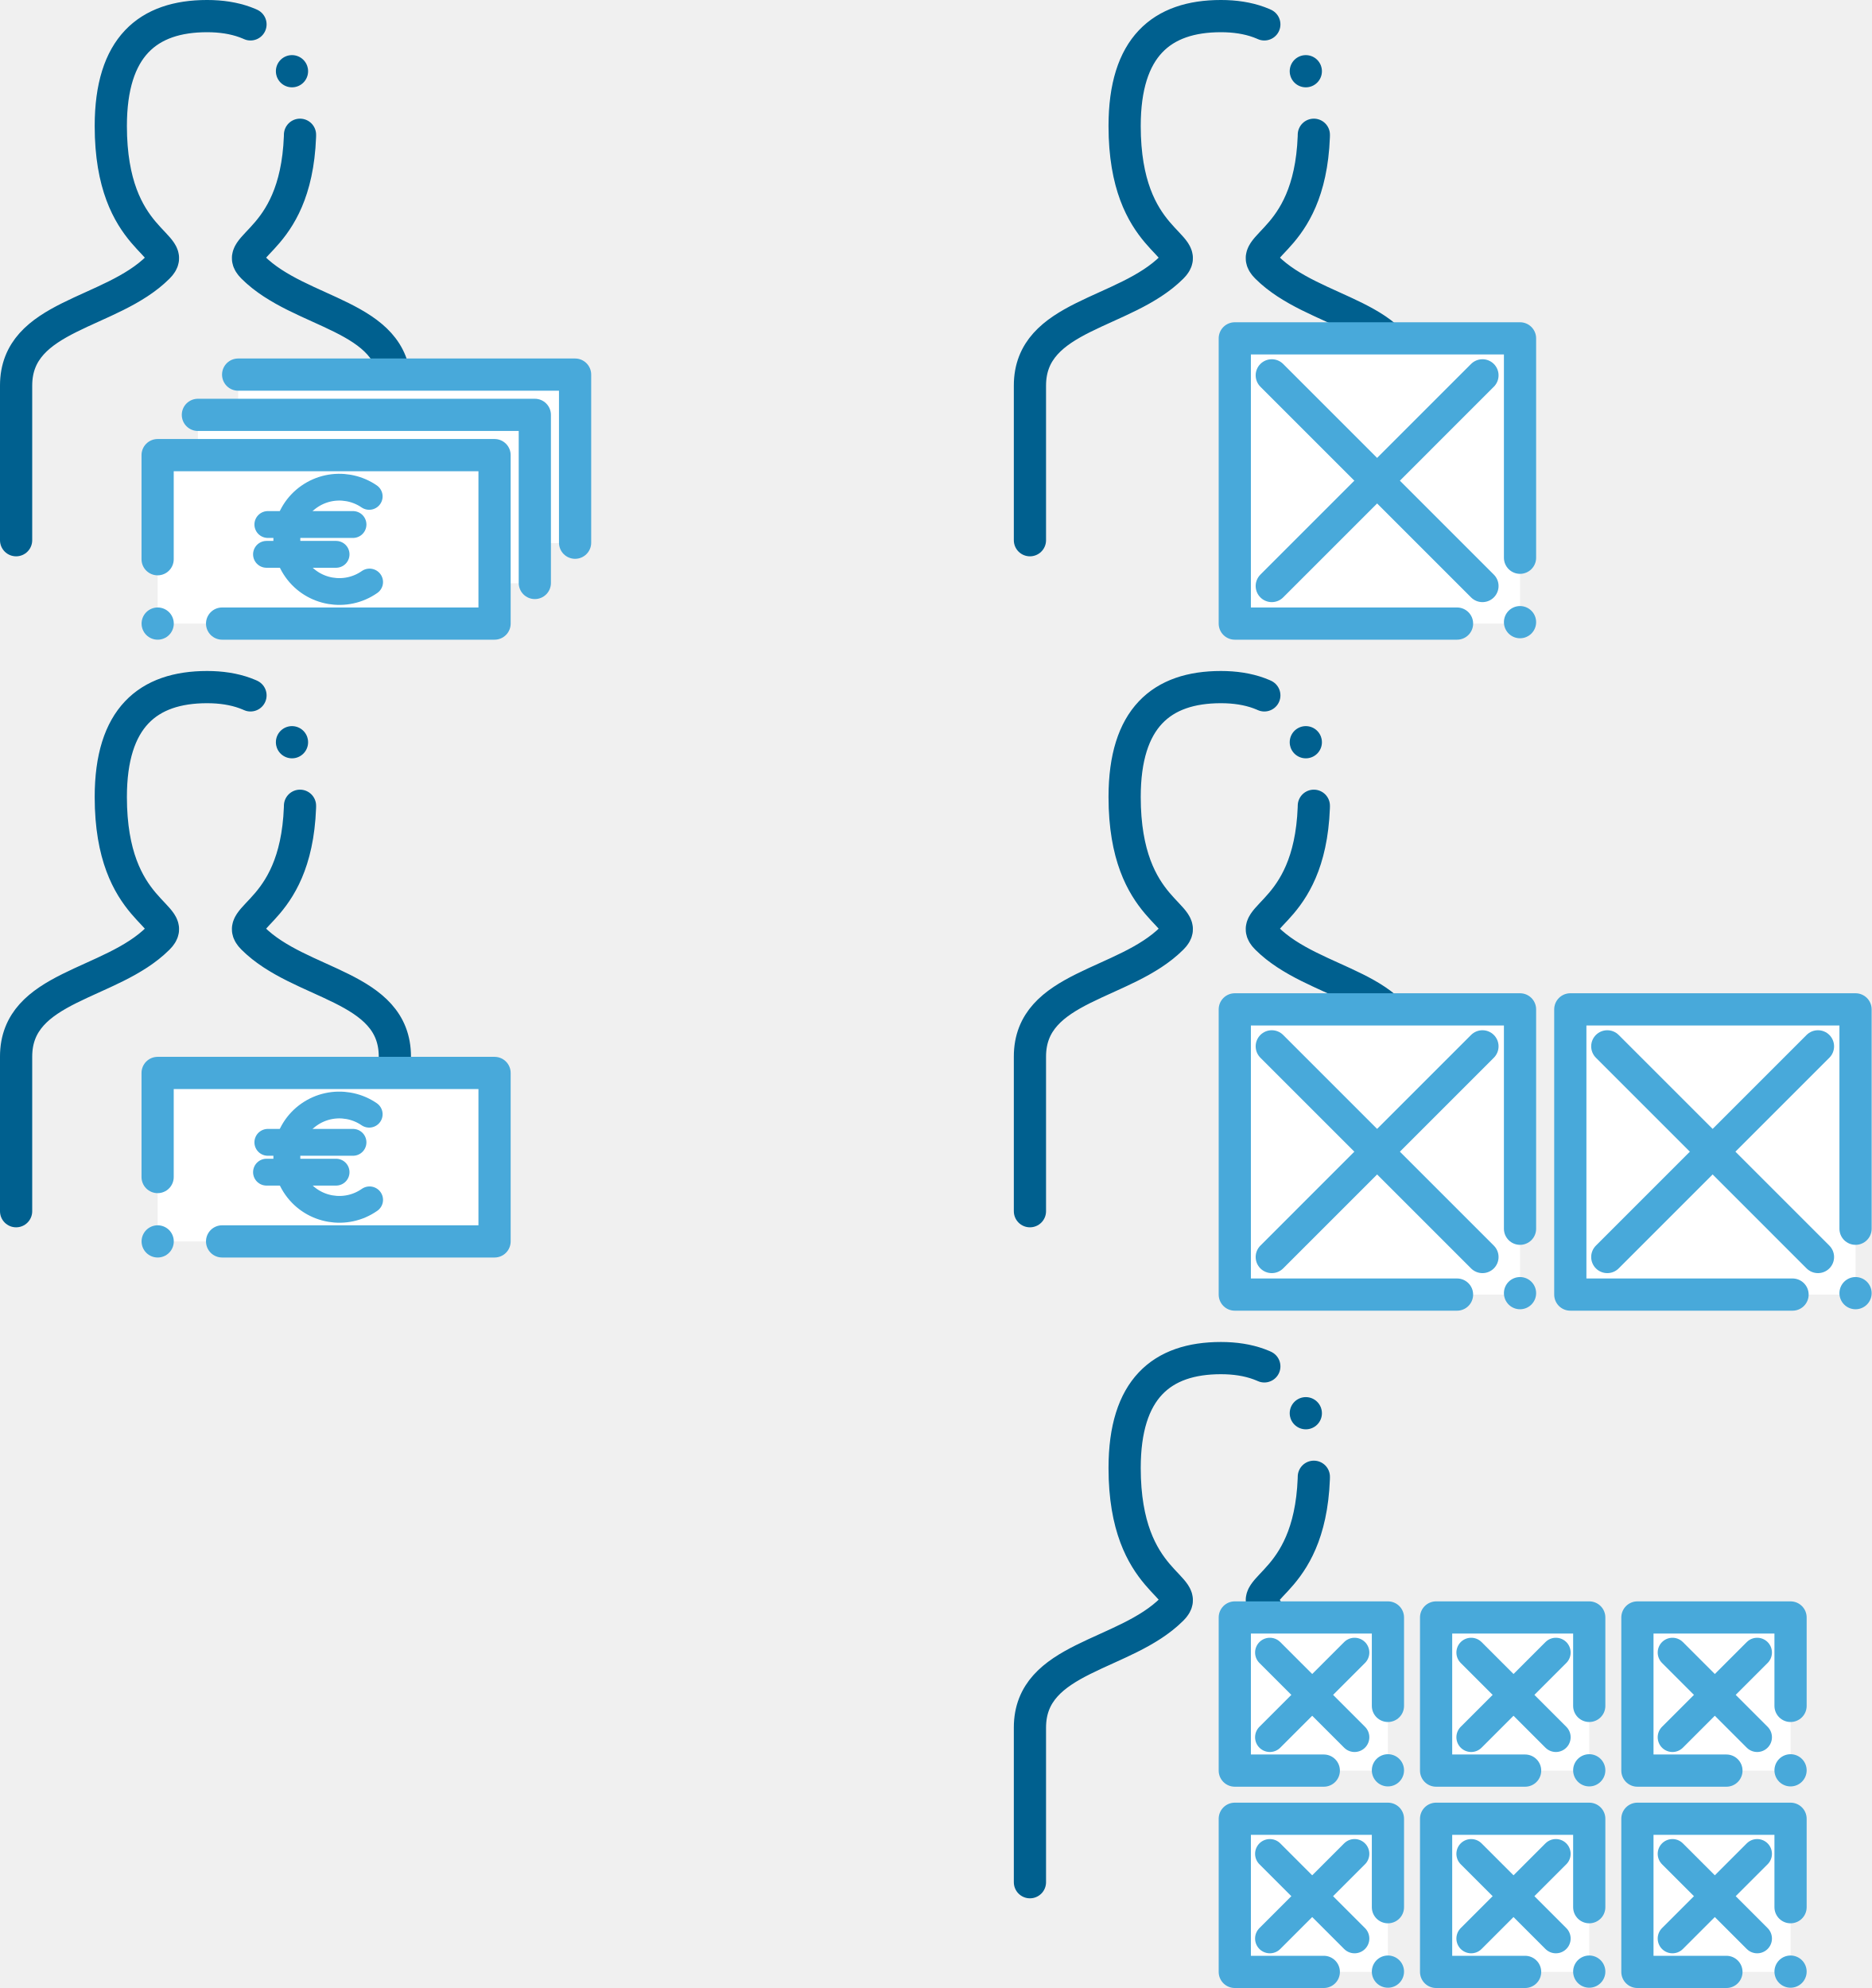
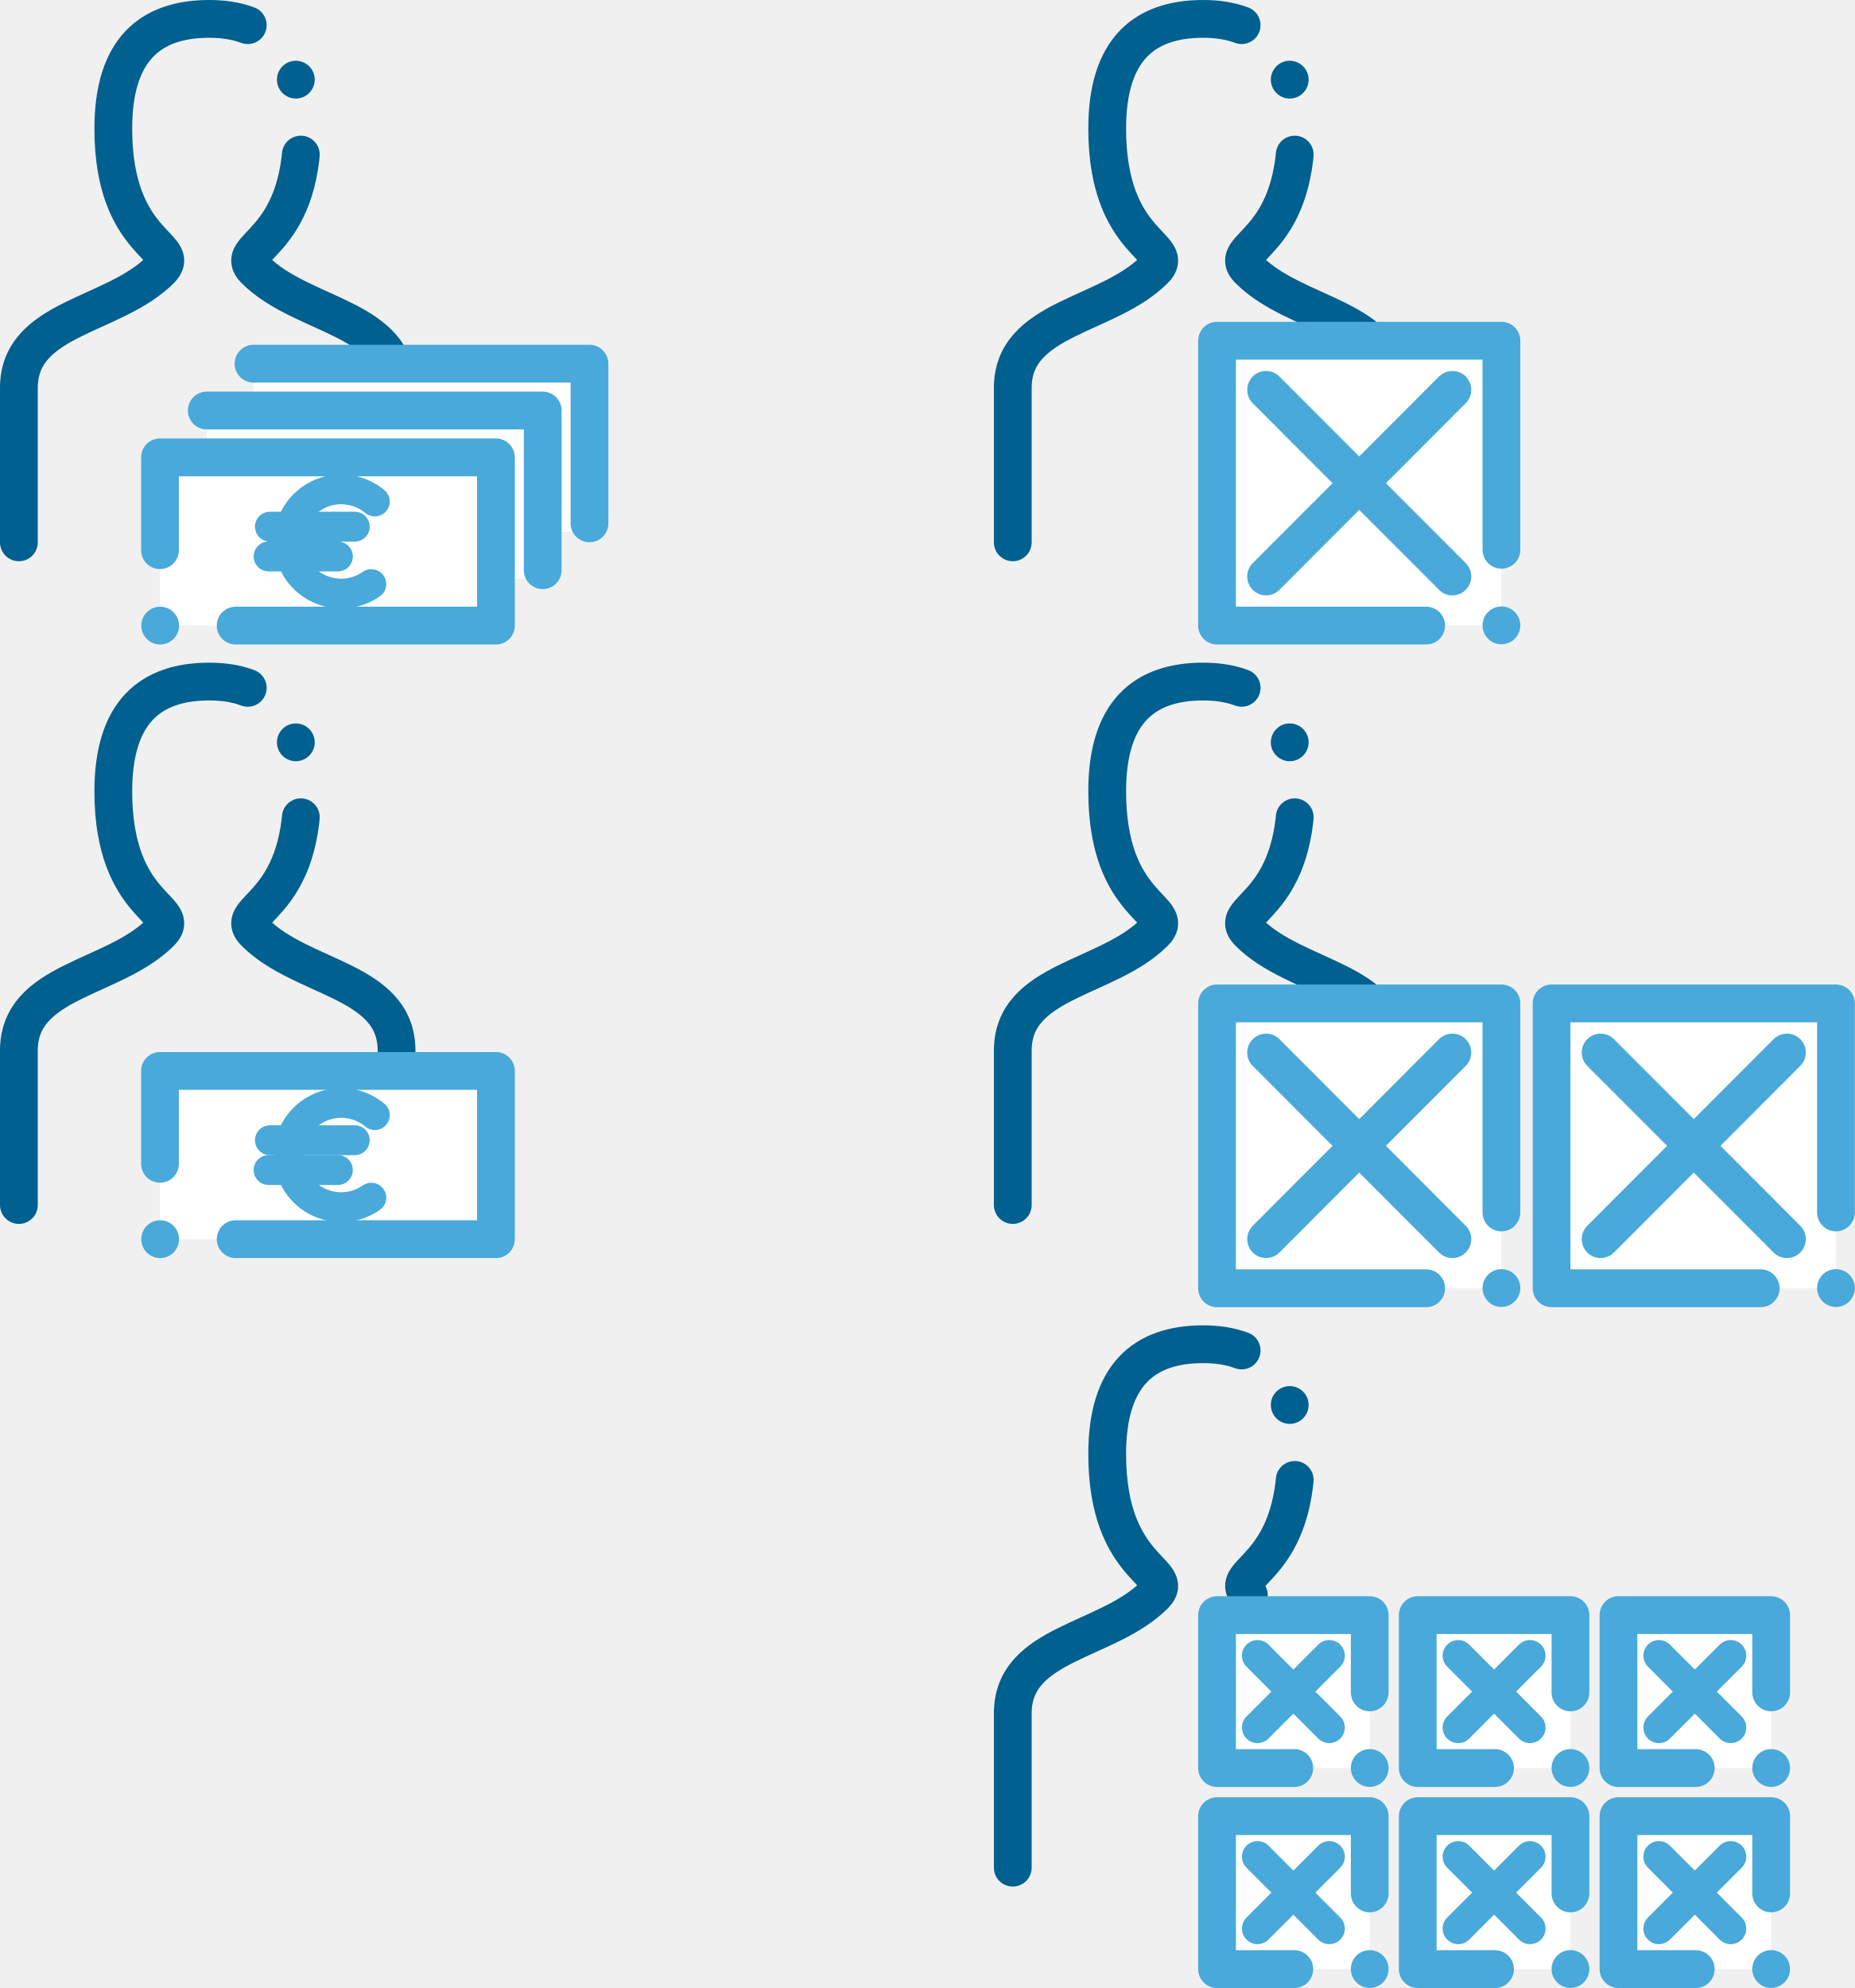
- <svg xmlns="http://www.w3.org/2000/svg" xmlns:xlink="http://www.w3.org/1999/xlink" width="697.299mm" height="740.688mm" viewBox="0 0 697.299 740.688" version="1.1" id="svg970">
+ <svg xmlns="http://www.w3.org/2000/svg" xmlns:xlink="http://www.w3.org/1999/xlink" width="279.936mm" height="300mm" viewBox="0 0 279.936 300" version="1.1" id="svg970">
  <defs id="defs967" />
  <g id="layer1" transform="translate(-146.4795,-285.5074)">
-     <use x="0" y="0" xlink:href="#use2752" id="use2454" transform="translate(-377.7125,-250)" width="100%" height="100%" />
-     <use x="0" y="0" xlink:href="#use2752" id="use2452" transform="translate(0,-250)" width="100%" height="100%" />
-     <path d="m 530.192,986.781 v -57.609 c 0,-26.458 35.278,-26.458 52.917,-44.097 8.819,-8.819 -17.639,-8.535 -17.639,-52.633 0,-29.395 13.743,-40.935 35.88,-40.935 20.711,0 34.675,11.54 34.675,40.935 0,44.097 -26.458,43.813 -17.639,52.633" id="path1717" style="fill:none;fill-opacity:1;stroke:#00608f;stroke-width:12;stroke-linecap:round;stroke-miterlimit:4;stroke-dasharray:384.001, 24, 0.001, 24;stroke-dashoffset:116.4;stroke-opacity:1;paint-order:normal" />
-     <path d="m 530.192,736.781 v -57.609 c 0,-26.458 35.278,-26.458 52.917,-44.097 8.819,-8.819 -17.639,-8.535 -17.639,-52.633 0,-29.395 13.743,-40.935 35.88,-40.935 20.711,0 34.675,11.54 34.675,40.935 0,44.097 -26.458,43.813 -17.639,52.633 17.639,17.639 52.917,17.639 52.917,44.097" id="use2752" style="fill:none;fill-opacity:1;stroke:#00608f;stroke-width:12;stroke-linecap:round;stroke-miterlimit:4;stroke-dasharray:384.001, 24, 0.001, 24;stroke-dashoffset:116.4;stroke-opacity:1;paint-order:normal" />
-     <g id="g2308">
-       <rect style="fill:#ffffff;fill-opacity:1;stroke:#48a9da;stroke-width:12;stroke-linecap:round;stroke-linejoin:round;stroke-miterlimit:4;stroke-dasharray:384.001, 24, 0.001, 24;stroke-dashoffset:196;stroke-opacity:1" id="rect2591" width="106.266" height="106.266" x="606.512" y="411.575" />
-       <g id="g2302">
-         <path style="fill:none;fill-rule:evenodd;stroke:#48a9da;stroke-width:12;stroke-linecap:round;stroke-linejoin:miter;stroke-miterlimit:4;stroke-dasharray:384.001, 24, 0.001, 24;stroke-dashoffset:15.6;stroke-opacity:1" d="m 620.289,425.352 78.493,78.493" id="path861" />
-         <path style="fill:none;fill-rule:evenodd;stroke:#48a9da;stroke-width:12;stroke-linecap:round;stroke-linejoin:miter;stroke-miterlimit:4;stroke-dasharray:384.001, 24, 0.001, 24;stroke-dashoffset:15.6;stroke-opacity:1" d="m 698.782,425.352 -78.493,78.493" id="path1000" />
+     <use x="0" y="0" xlink:href="#use2752" id="use2454" transform="translate(-150,-100)" width="100%" height="100%" style="stroke-width:2.474" />
+     <use x="0" y="0" xlink:href="#use2752" id="use2452" transform="translate(-3.0775261e-8,-100)" width="100%" height="100%" style="stroke-width:2.474" />
+     <path d="m 299.33,567.35 v -23.304 c 0,-10.703 14.249,-10.703 21.374,-17.838 3.562,-3.568 -7.125,-3.453 -7.125,-21.291 0,-11.891 5.551,-16.559 14.493,-16.559 8.365,0 14.006,4.668 14.006,16.559 0,17.838 -10.687,17.723 -7.125,21.291" id="PersonKurz" style="fill:none;fill-opacity:1;stroke:#00608f;stroke-width:5.7;stroke-linecap:round;stroke-miterlimit:4;stroke-dasharray:182.4, 11.4, 0.001, 11.4;stroke-dashoffset:75;stroke-opacity:1;paint-order:normal" />
+     <path d="m 299.33,467.35 v -23.304 c 0,-10.703 14.249,-10.703 21.374,-17.838 3.562,-3.568 -7.125,-3.453 -7.125,-21.291 0,-11.891 5.551,-16.559 14.493,-16.559 8.365,0 14.006,4.668 14.006,16.559 0,17.838 -10.687,17.723 -7.125,21.291 7.125,7.135 21.374,7.135 21.374,17.838" id="use2752" style="fill:none;fill-opacity:1;stroke:#00608f;stroke-width:5.7;stroke-linecap:round;stroke-miterlimit:4;stroke-dasharray:182.4, 11.4, 0.001, 11.4;stroke-dashoffset:75;stroke-opacity:1;paint-order:normal" />
+     <g id="g2308" transform="matrix(0.4039122,0,0,0.4045231,85.17847,170.4358)" style="stroke-width:2.474">
+       <rect style="fill:#ffffff;fill-opacity:1;stroke:#48a9da;stroke-width:14.101;stroke-linecap:round;stroke-linejoin:round;stroke-miterlimit:4;stroke-dasharray:451.243, 28.203, 0.001, 28.203;stroke-dashoffset:267;stroke-opacity:1" id="KisteGro__" width="106.266" height="106.266" x="606.512" y="411.575" />
+       <g id="g2302" style="stroke-width:2.474">
+         <path style="fill:none;fill-rule:evenodd;stroke:#48a9da;stroke-width:14.101;stroke-linecap:round;stroke-linejoin:miter;stroke-miterlimit:4;stroke-dasharray:451.243, 28.203, 0.001, 28.203;stroke-dashoffset:75;stroke-opacity:1" d="m 624.838,429.901 69.613,69.614" id="path861" />
+         <use x="0" y="0" xlink:href="#path861" id="use3479" transform="matrix(-1,0,0,1,1319.29,0)" width="100%" height="100%" />
      </g>
    </g>
-     <use x="0" y="0" xlink:href="#rect1508" id="use1378" transform="translate(15.00022,-15.00009)" width="100%" height="100%" />
-     <rect style="fill:#ffffff;fill-opacity:1;stroke:#48a9da;stroke-width:12;stroke-linecap:round;stroke-linejoin:round;stroke-miterlimit:4;stroke-dasharray:288, 288;stroke-dashoffset:99.84;stroke-opacity:1" id="rect1508" width="125.529" height="62.765" x="220.203" y="440.077" />
-     <g id="g1000">
-       <g id="g993">
-         <g id="g945">
-           <rect style="fill:#ffffff;fill-opacity:1;stroke:#48a9da;stroke-width:12;stroke-linecap:round;stroke-linejoin:round;stroke-miterlimit:4;stroke-dasharray:300, 24, 0.001, 24;stroke-dashoffset:10.2;stroke-opacity:1" id="rect1353" width="125.529" height="62.765" x="205.203" y="455.076" transform="translate(-7.7083328e-7,1.2916667e-5)" />
-           <g id="g937">
-             <ellipse style="fill:none;stroke:#48a9da;stroke-width:10;stroke-linecap:round;stroke-linejoin:round;stroke-miterlimit:4;stroke-dasharray:120.001,120.001;stroke-dashoffset:35;stroke-opacity:1" id="path1735" cx="555.039" cy="58.606" transform="matrix(0.5781941,0.8158993,-0.8192968,0.5733696,0,0)" rx="19.477" ry="19.519" />
-             <path style="fill:none;fill-rule:evenodd;stroke:#48a9da;stroke-width:10;stroke-linecap:round;stroke-linejoin:miter;stroke-miterlimit:4;stroke-dasharray:120,120;stroke-dashoffset:49;stroke-opacity:1" d="m 246.267,480.93 h 31.726" id="path1850" />
-             <path style="fill:none;fill-rule:evenodd;stroke:#48a9da;stroke-width:10;stroke-linecap:round;stroke-linejoin:miter;stroke-miterlimit:4;stroke-dasharray:120,120;stroke-dashoffset:49;stroke-opacity:1" d="m 245.765,492.043 h 25.923" id="path2533" />
-           </g>
+     <use x="0" y="0" xlink:href="#rect1508" id="use1378" transform="translate(7.058996,-7.067884)" width="100%" height="100%" style="stroke-width:2.474" />
+     <rect style="fill:#ffffff;fill-opacity:1;stroke:#48a9da;stroke-width:5.7;stroke-linecap:round;stroke-linejoin:round;stroke-miterlimit:4;stroke-dasharray:136.8, 136.8;stroke-dashoffset:62;stroke-opacity:1" id="rect1508" width="50.703" height="25.39" x="177.684" y="347.457" />
+     <g id="g993" style="stroke-width:2.474" transform="matrix(0.4039122,0,0,0.4045231,87.74117,170.4358)">
+       <g id="g945" style="stroke-width:2.474">
+         <rect style="fill:#ffffff;fill-opacity:1;stroke:#48a9da;stroke-width:14.101;stroke-linecap:round;stroke-linejoin:round;stroke-miterlimit:4;stroke-dasharray:352.533, 28.203, 0.001, 28.203;stroke-dashoffset:66.981;stroke-opacity:1" id="Geldschein" width="125.529" height="62.765" x="205.203" y="455.076" transform="translate(-7.7083328e-7,1.2916667e-5)" />
+         <g id="g937" style="stroke-width:2.474">
+           <ellipse style="fill:none;stroke:#48a9da;stroke-width:11.133;stroke-linecap:round;stroke-linejoin:round;stroke-miterlimit:4;stroke-dasharray:133.593, 133.593;stroke-dashoffset:46.757;stroke-opacity:1" id="path1735" cx="555.039" cy="58.606" transform="matrix(0.5781941,0.8158993,-0.8192968,0.5733696,0,0)" rx="19.477" ry="19.519" />
+           <path style="fill:none;fill-rule:evenodd;stroke:#48a9da;stroke-width:11.133;stroke-linecap:round;stroke-linejoin:miter;stroke-miterlimit:4;stroke-dasharray:133.591, 133.591;stroke-dashoffset:54.55;stroke-opacity:1" d="m 246.267,480.93 h 31.726" id="path1850" />
+           <path style="fill:none;fill-rule:evenodd;stroke:#48a9da;stroke-width:11.133;stroke-linecap:round;stroke-linejoin:miter;stroke-miterlimit:4;stroke-dasharray:133.591, 133.591;stroke-dashoffset:54.55;stroke-opacity:1" d="m 245.765,492.043 h 25.923" id="path2533" />
        </g>
      </g>
    </g>
-     <g id="g864" transform="translate(-36.51251)">
-       <g id="g2754" transform="translate(0,-2.645833)">
-         <rect style="fill:#ffffff;fill-opacity:1;stroke:#48a9da;stroke-width:12;stroke-linecap:round;stroke-linejoin:round;stroke-miterlimit:4;stroke-dasharray:150, 24, 0.001, 24;stroke-dashoffset:60;stroke-opacity:1" id="rect850" width="57.054" height="57.054" x="643.025" y="890.788" />
-         <g id="g2154" transform="matrix(0.7390013,0,0,0.7390016,175.2587,239.9243)" style="stroke-width:1.353">
-           <path style="fill:none;fill-rule:evenodd;stroke:#48a9da;stroke-width:14.885;stroke-linecap:round;stroke-linejoin:miter;stroke-miterlimit:4;stroke-dasharray:476.317, 29.77, 0.001, 29.77;stroke-dashoffset:19.35;stroke-opacity:1" d="m 650.644,898.407 42.711,42.711" id="path854" />
-           <use x="0" y="0" xlink:href="#path854" id="use2415" transform="matrix(-1,0,0,1,1343.998,0)" width="100%" height="100%" />
+     <g id="g864" transform="matrix(0.4039122,0,0,0.4045231,70.43061,169.9627)" style="stroke-width:2.474">
+       <g id="g2754" transform="translate(0,-2.645833)" style="stroke-width:2.474">
+         <rect style="fill:#ffffff;fill-opacity:1;stroke:#48a9da;stroke-width:14.101;stroke-linecap:round;stroke-linejoin:round;stroke-miterlimit:4;stroke-dasharray:176.266, 28.203, 0.001, 28.203;stroke-dashoffset:90.389;stroke-opacity:1" id="rect850" width="57.054" height="57.054" x="643.025" y="890.788" />
+         <g id="g2154" transform="matrix(0.7390013,0,0,0.7390016,175.2587,239.9243)" style="stroke-width:3.348">
+           <path style="fill:none;fill-rule:evenodd;stroke:#48a9da;stroke-width:15.734;stroke-linecap:round;stroke-linejoin:miter;stroke-miterlimit:4;stroke-dasharray:503.484, 31.468, 0.002, 31.468;stroke-dashoffset:20.454;stroke-opacity:1" d="M 653.429,901.192 689.715,937.478" id="path854" />
+           <use x="0" y="0" xlink:href="#path854" id="use4246" transform="matrix(-1,0,0,1,1343.144,0)" width="100%" height="100%" />
        </g>
      </g>
-       <use x="0" y="0" xlink:href="#g2754" id="use1802" transform="translate(0,74.99969)" width="100%" height="100%" />
-       <use x="0" y="0" xlink:href="#g2754" id="use1804" width="100%" height="100%" transform="translate(74.9999)" />
-       <use x="0" y="0" xlink:href="#use1802" id="use1806" width="100%" height="100%" transform="translate(74.9999)" />
-       <use x="0" y="0" xlink:href="#use1804" id="use1808" width="100%" height="100%" transform="translate(75)" />
-       <use x="0" y="0" xlink:href="#use1806" id="use1810" width="100%" height="100%" transform="translate(75)" />
+       <use x="0" y="0" xlink:href="#g2754" id="use1802" transform="translate(0,74.99969)" width="100%" height="100%" style="stroke-width:2.474" />
+       <use x="0" y="0" xlink:href="#g2754" id="use1804" width="100%" height="100%" transform="translate(74.9999)" style="stroke-width:2.474" />
+       <use x="0" y="0" xlink:href="#use1802" id="use1806" width="100%" height="100%" transform="translate(74.9999)" style="stroke-width:2.474" />
+       <use x="0" y="0" xlink:href="#use1804" id="use1808" width="100%" height="100%" transform="translate(75)" style="stroke-width:2.474" />
+       <use x="0" y="0" xlink:href="#use1806" id="use1810" width="100%" height="100%" transform="translate(75)" style="stroke-width:2.474" />
    </g>
-     <use x="0" y="0" xlink:href="#g2308" id="use2310" transform="translate(0,250.0004)" width="100%" height="100%" />
-     <use x="0" y="0" xlink:href="#use2310" id="use2312" transform="translate(125.0004)" width="100%" height="100%" />
-     <use x="0" y="0" xlink:href="#use2752" id="use2834" transform="translate(-377.7125)" width="100%" height="100%" />
-     <use x="0" y="0" xlink:href="#g1000" id="use1160" transform="translate(0,230.1884)" width="100%" height="100%" />
+     <use x="0" y="0" xlink:href="#g2308" id="use2310" transform="translate(3.0775261e-8,100.0002)" width="100%" height="100%" style="stroke-width:2.474" />
+     <use x="0" y="0" xlink:href="#use2310" id="use2312" transform="translate(50.4892)" width="100%" height="100%" style="stroke-width:2.474" />
+     <use x="0" y="0" xlink:href="#use2752" id="use2834" transform="translate(-150)" width="100%" height="100%" style="stroke-width:2.474" />
+     <use x="0" y="0" xlink:href="#g993" id="use2037" transform="translate(0,92.59146)" width="100%" height="100%" />
  </g>
</svg>
